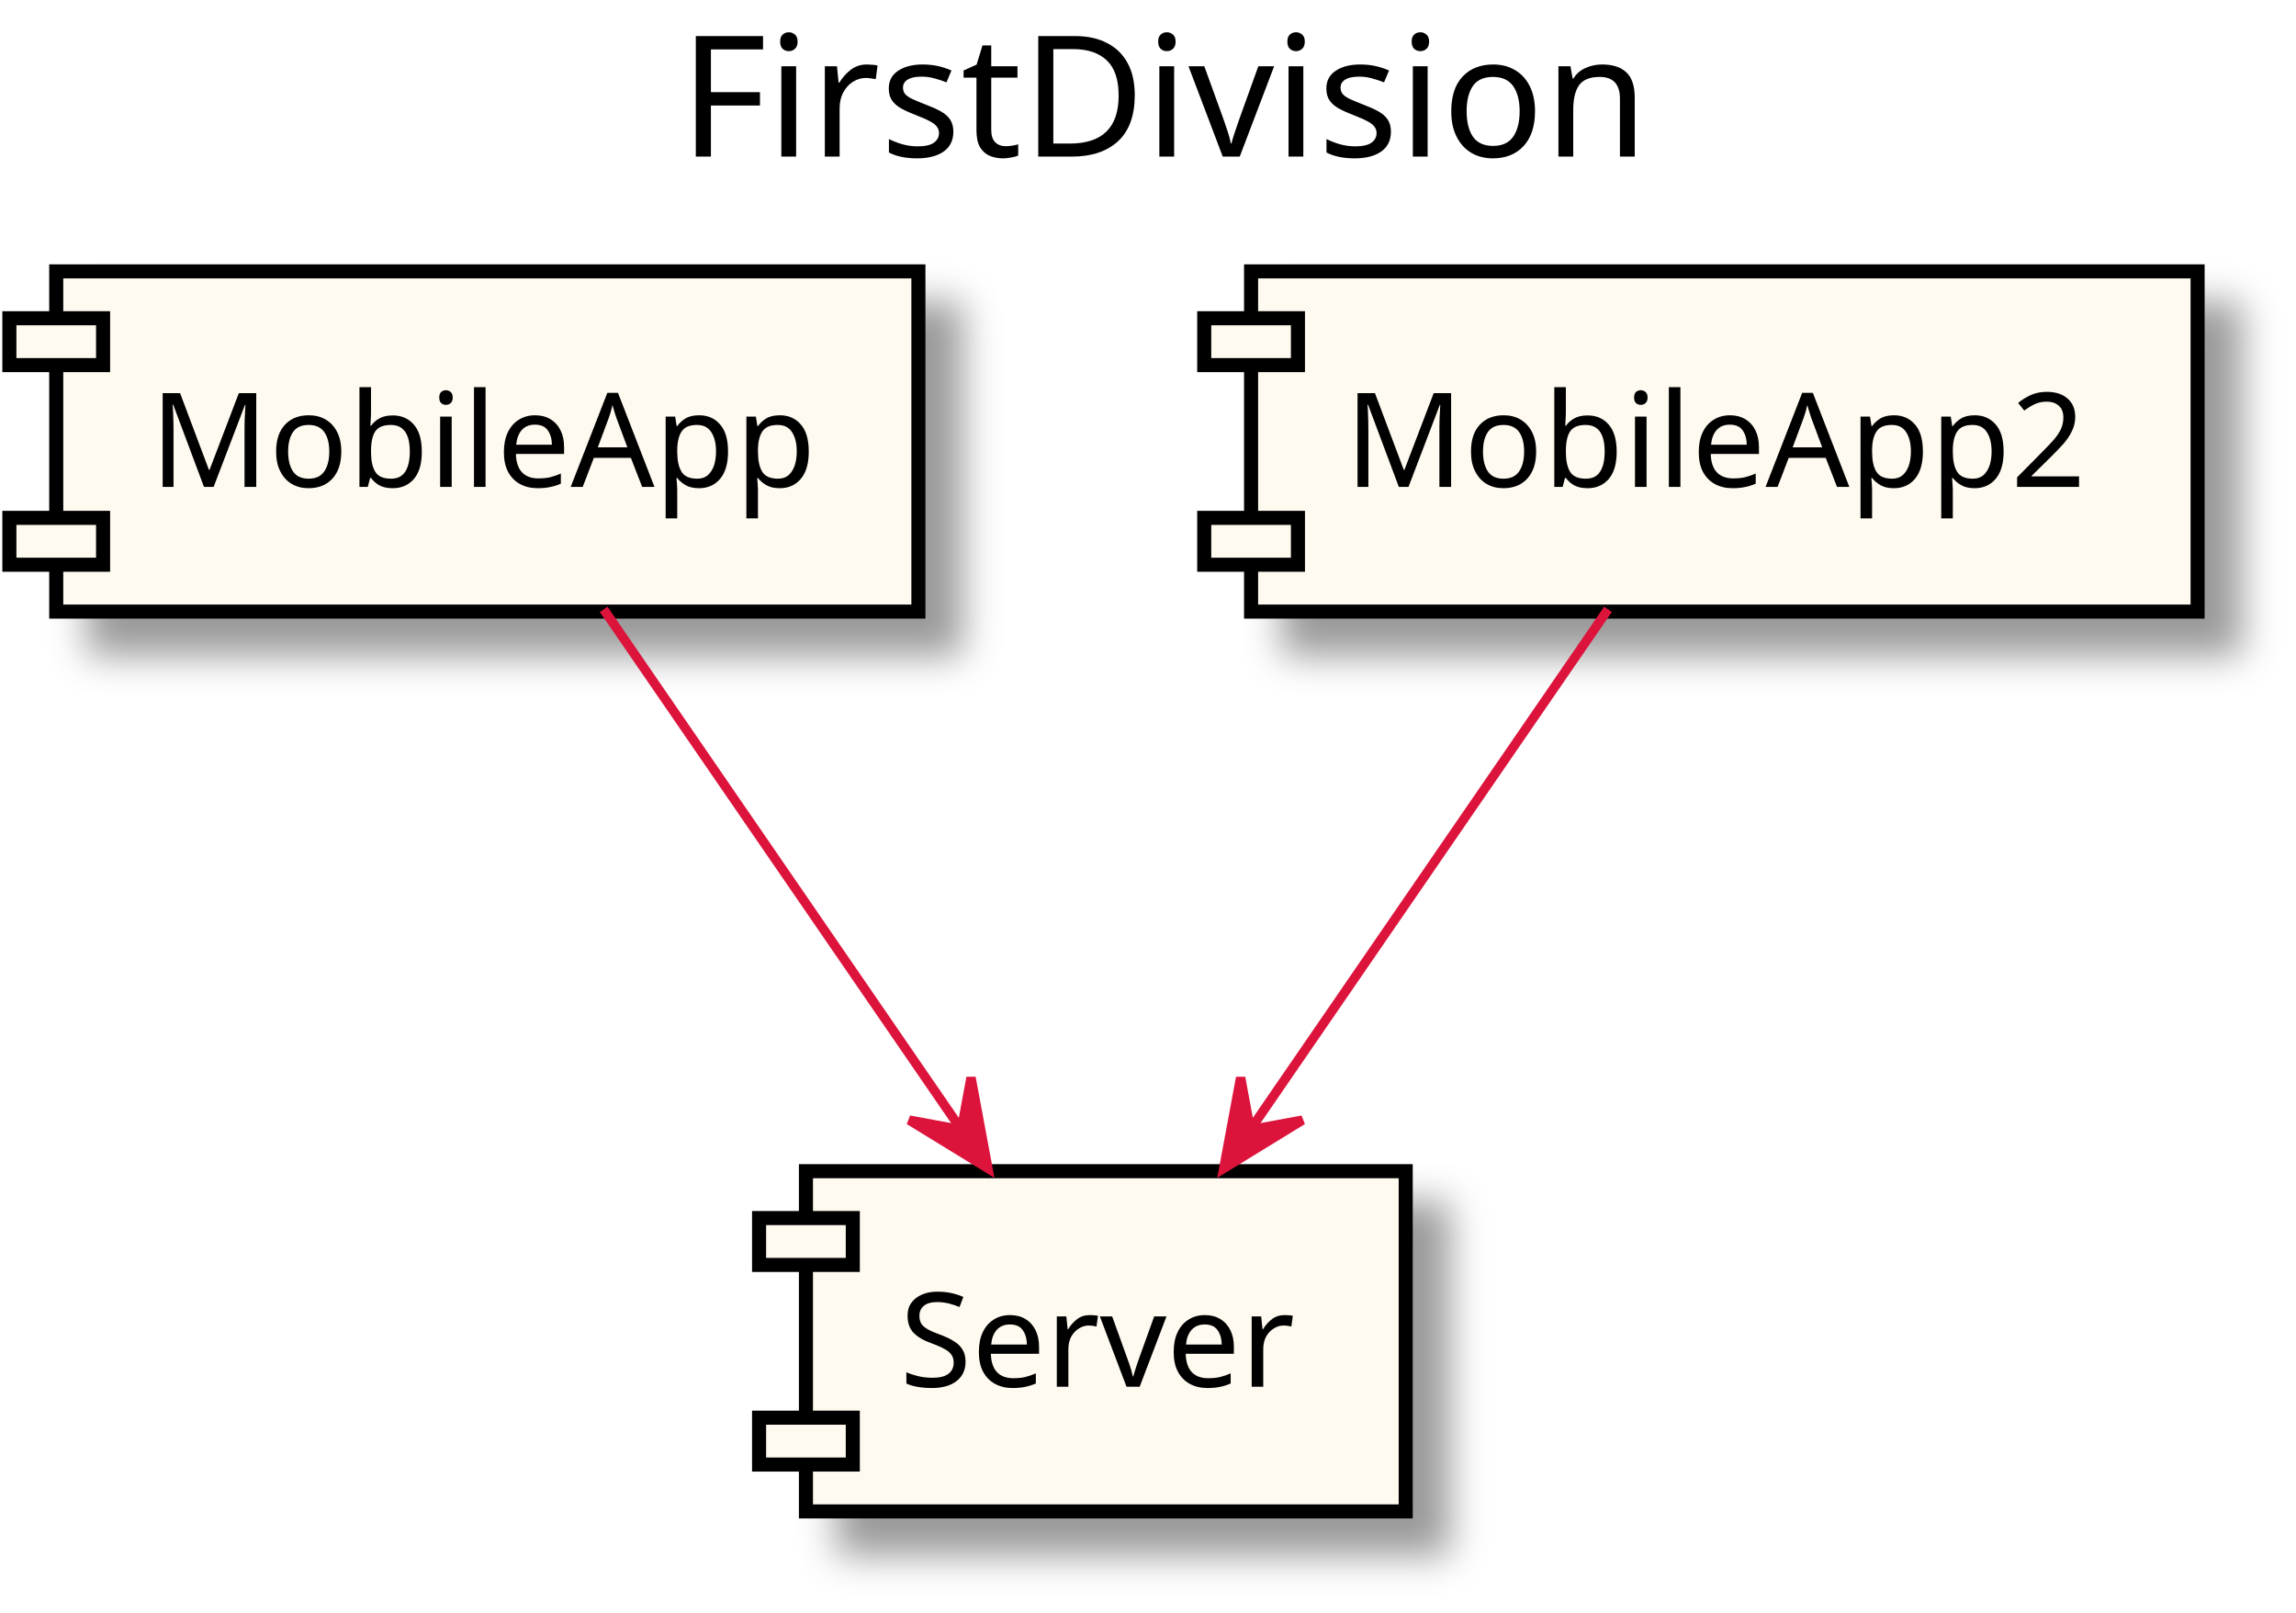
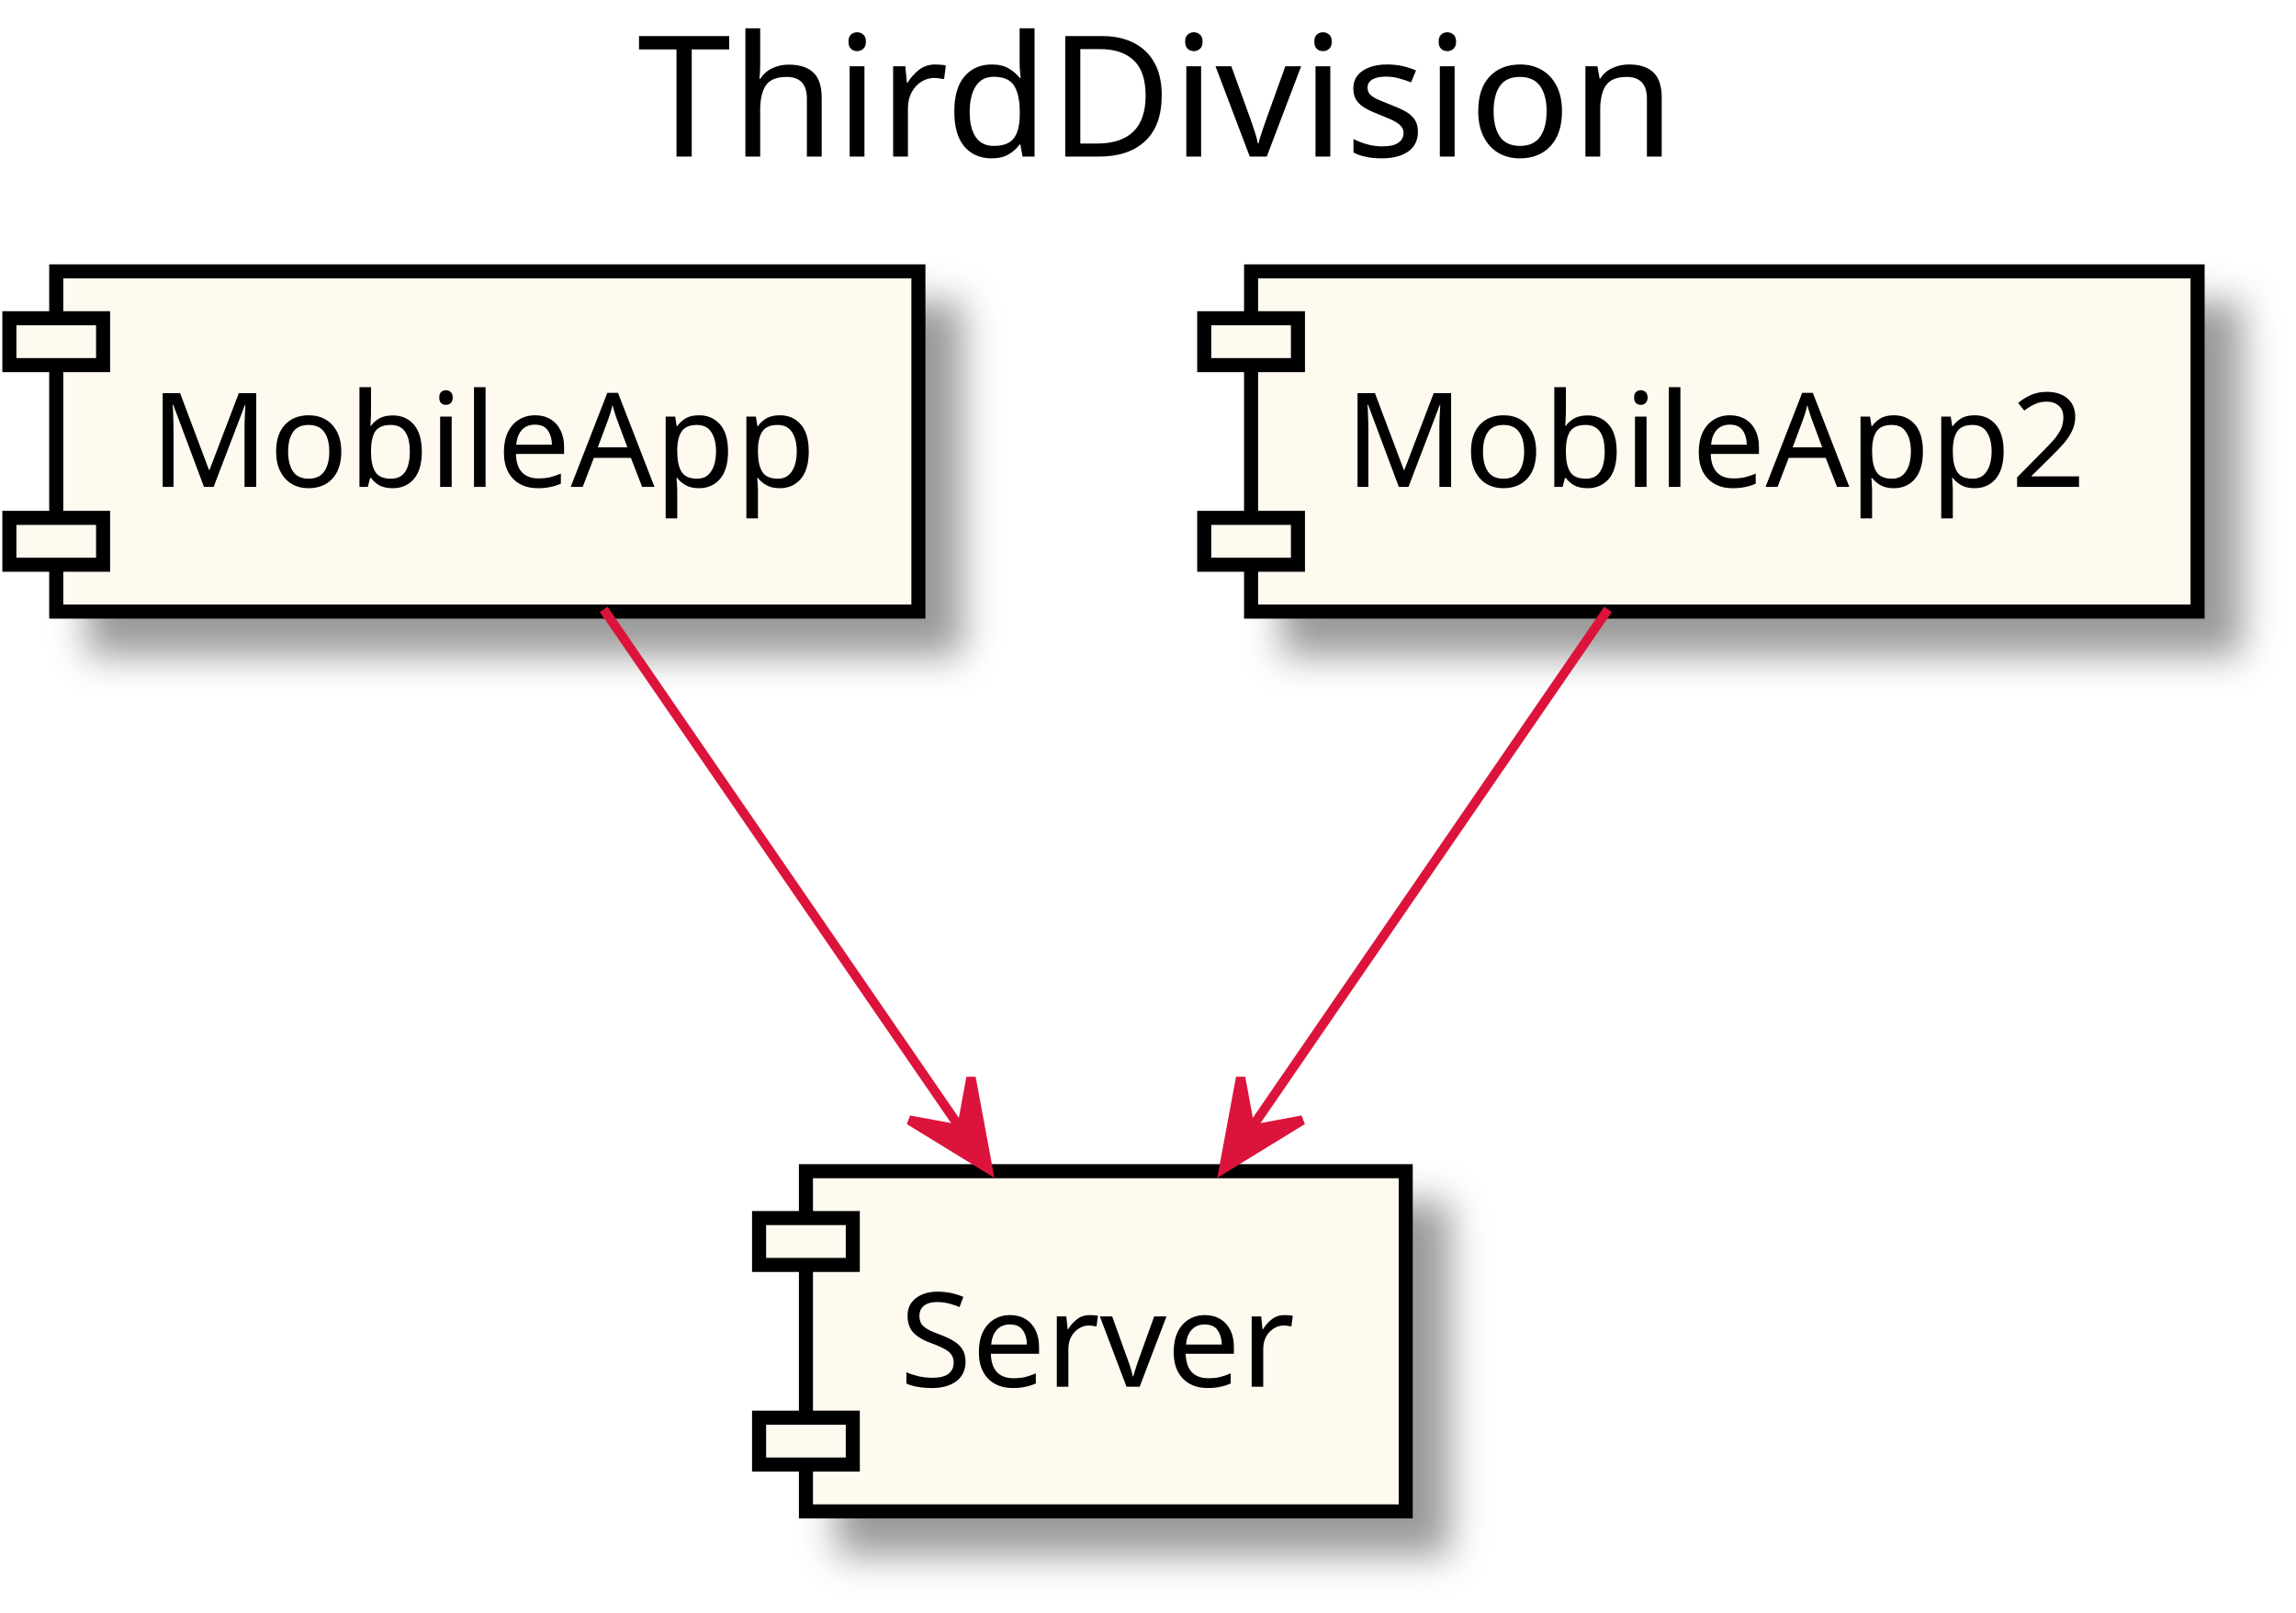
<svg xmlns="http://www.w3.org/2000/svg" contentScriptType="application/ecmascript" contentStyleType="text/css" height="172px" preserveAspectRatio="none" style="width:245px;height:172px;" version="1.1" viewBox="0 0 245 172" width="245px" zoomAndPan="magnify">
  <defs>
-     <filter height="300%" id="f5vyh3nowgeaa" width="300%" x="-1" y="-1">
+     <filter height="300%" id="f1m9n6ah2kayw7" width="300%" x="-1" y="-1">
      <feGaussianBlur result="blurOut" stdDeviation="2.0" />
      <feColorMatrix in="blurOut" result="blurOut2" type="matrix" values="0 0 0 0 0 0 0 0 0 0 0 0 0 0 0 0 0 0 .4 0" />
      <feOffset dx="4.0" dy="4.0" in="blurOut2" result="blurOut3" />
      <feBlend in="SourceGraphic" in2="blurOut3" mode="normal" />
    </filter>
  </defs>
  <g>
-     <text fill="#000000" font-family="sans-serif" font-size="18" lengthAdjust="spacingAndGlyphs" textLength="108" x="72.5" y="16.708">FirstDivision</text>
-     <rect fill="#FFFAF0" filter="url(#f5vyh3nowgeaa)" height="36.297" style="stroke: #000000; stroke-width: 1.5;" width="92" x="6" y="28.953" />
+     <text fill="#000000" font-family="sans-serif" font-size="18" lengthAdjust="spacingAndGlyphs" textLength="117" x="68" y="16.708">ThirdDivision</text>
+     <rect fill="#FFFAF0" filter="url(#f1m9n6ah2kayw7)" height="36.297" style="stroke: #000000; stroke-width: 1.5;" width="92" x="6" y="28.953" />
    <rect fill="#FFFAF0" height="5" style="stroke: #000000; stroke-width: 1.5;" width="10" x="1" y="33.953" />
    <rect fill="#FFFAF0" height="5" style="stroke: #000000; stroke-width: 1.5;" width="10" x="1" y="55.25" />
    <text fill="#000000" font-family="sans-serif" font-size="14" lengthAdjust="spacingAndGlyphs" textLength="72" x="16" y="51.948">MobileApp</text>
-     <rect fill="#FFFAF0" filter="url(#f5vyh3nowgeaa)" height="36.297" style="stroke: #000000; stroke-width: 1.5;" width="64" x="86" y="124.953" />
+     <rect fill="#FFFAF0" filter="url(#f1m9n6ah2kayw7)" height="36.297" style="stroke: #000000; stroke-width: 1.5;" width="64" x="86" y="124.953" />
    <rect fill="#FFFAF0" height="5" style="stroke: #000000; stroke-width: 1.5;" width="10" x="81" y="129.953" />
    <rect fill="#FFFAF0" height="5" style="stroke: #000000; stroke-width: 1.5;" width="10" x="81" y="151.25" />
    <text fill="#000000" font-family="sans-serif" font-size="14" lengthAdjust="spacingAndGlyphs" textLength="44" x="96" y="147.948">Server</text>
-     <rect fill="#FFFAF0" filter="url(#f5vyh3nowgeaa)" height="36.297" style="stroke: #000000; stroke-width: 1.5;" width="101" x="133.5" y="28.953" />
+     <rect fill="#FFFAF0" filter="url(#f1m9n6ah2kayw7)" height="36.297" style="stroke: #000000; stroke-width: 1.5;" width="101" x="133.5" y="28.953" />
    <rect fill="#FFFAF0" height="5" style="stroke: #000000; stroke-width: 1.5;" width="10" x="128.5" y="33.953" />
    <rect fill="#FFFAF0" height="5" style="stroke: #000000; stroke-width: 1.5;" width="10" x="128.5" y="55.25" />
    <text fill="#000000" font-family="sans-serif" font-size="14" lengthAdjust="spacingAndGlyphs" textLength="81" x="143.5" y="51.948">MobileApp2</text>
    <path d="M64.414,65.01 C75.223,80.732 90.938,103.591 102.557,120.491 " fill="none" id="_0-&gt;_1" style="stroke: #DC143C; stroke-width: 1.0;" />
    <polygon fill="#DC143C" points="105.417,124.651,103.615,114.968,102.585,120.531,97.022,119.501,105.417,124.651" style="stroke: #DC143C; stroke-width: 1.0;" />
    <path d="M171.586,65.01 C160.777,80.732 145.062,103.591 133.443,120.491 " fill="none" id="_2-&gt;_1" style="stroke: #DC143C; stroke-width: 1.0;" />
    <polygon fill="#DC143C" points="130.583,124.651,138.978,119.501,133.416,120.531,132.385,114.968,130.583,124.651" style="stroke: #DC143C; stroke-width: 1.0;" />
  </g>
</svg>
